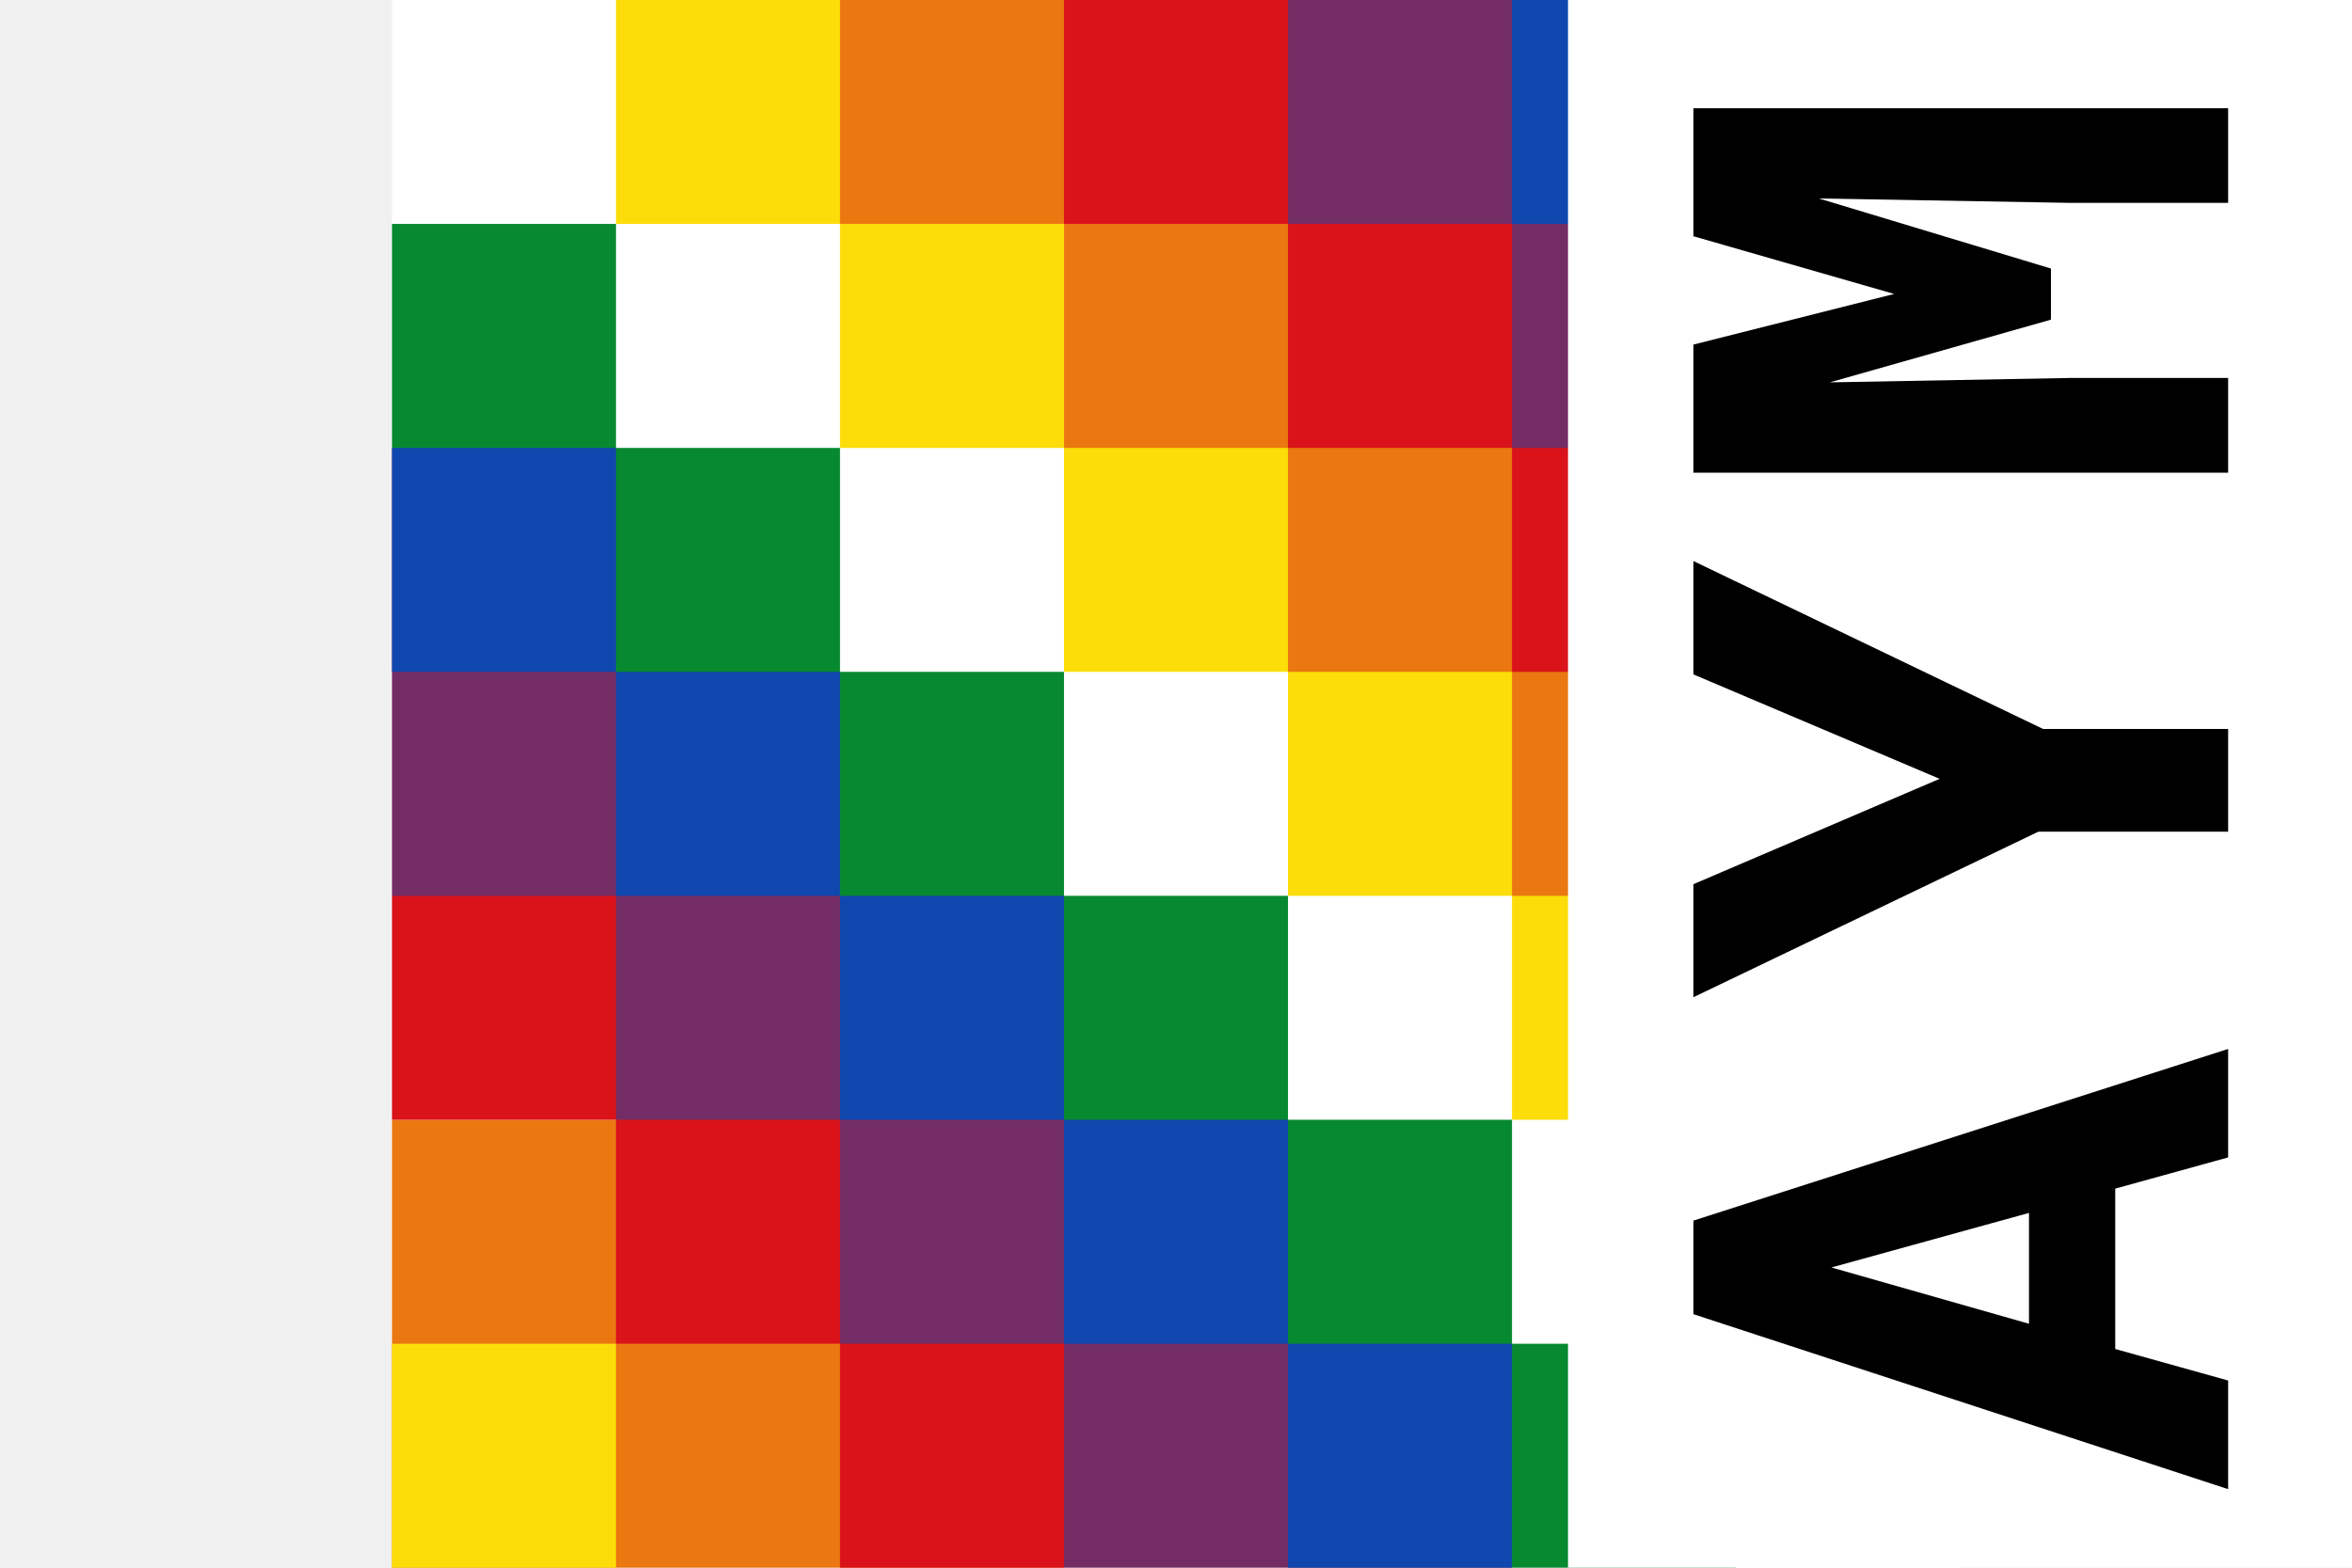
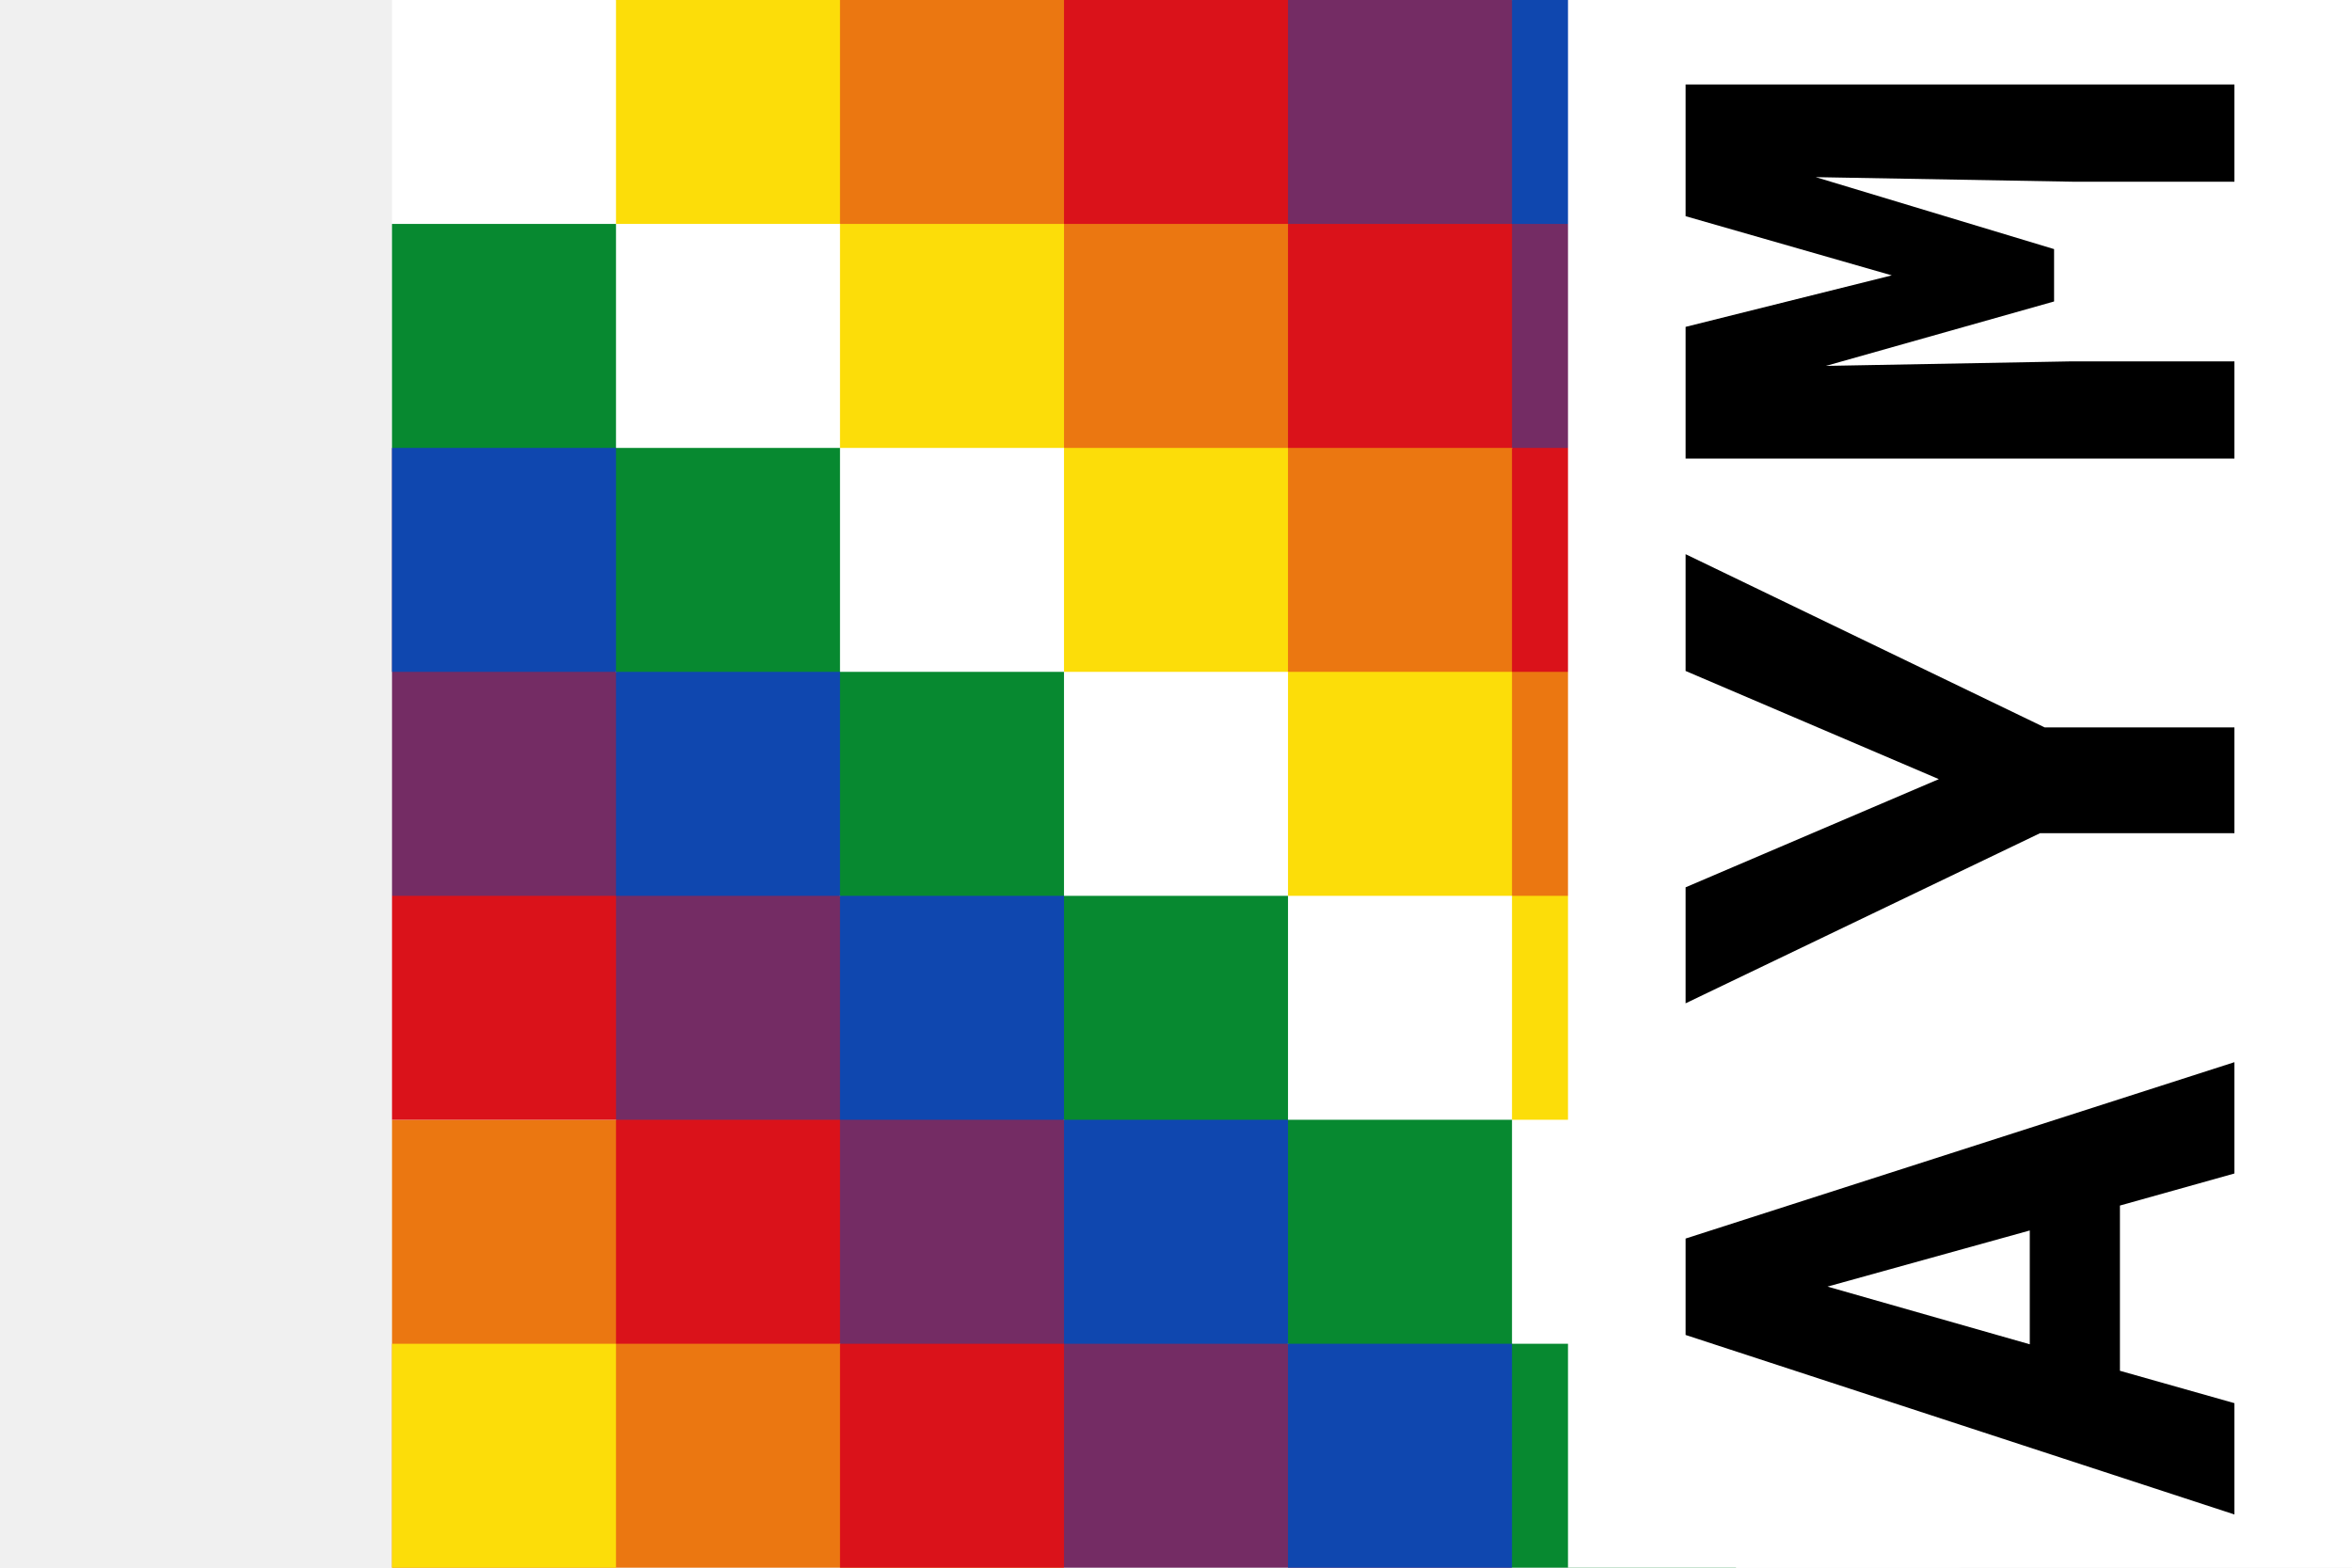
<svg xmlns="http://www.w3.org/2000/svg" width="30" height="20">
  <symbol id="Wiphala" width="20" height="20" viewBox="0 0 7 7">
    <path d="M0 0h7v7H0" fill="#fff" />
    <path d="M0 2v2l3 3h2m0-7H3l4 4V2" fill="#742c64" />
    <path d="M1 0h2l4 4v2M1 5H0v2h3" fill="#eb7711" />
    <path d="M1 0h1v2h2v2h2v2h1V5H5V3H3V1H1M0 6h1v1H0" fill="#fcdd09" />
    <path d="M0 1v1l5 5h1V6H5V5H4V4H3V3H2V2H1V1m4-1h2v2" fill="#078930" />
    <path d="M0 2h1v2h2v2h2v1H4V5H2V3H0m5-3h1v2h1V1H5" fill="#0f47af" />
    <path d="M3 0h1v2h2v2h1V3H5V1H3M0 4h1v2h2v1H2V5H0" fill="#da121a" />
  </symbol>
  <use href="#Wiphala" />
  <path d="M20 0h10v20H20z" fill="#fff" />
-   <path transform="matrix(0 -.2.2 0 0 0)" d="m-75.82 134.9 1.99 7.2h6.92l-10.95-34.1h-5.97l-11.16 34.1h6.93l2.01-7.2zm-8.62-5.5 3.59-12.6 3.48 12.6zm34.76-5.7-6.72-15.7h-7.21l10.56 22v12.1h6.55v-11.8l10.71-22.3h-7.23zm27.7-15.7h-8.17v34.1h6.04v-10.1l-.28-15.3 4 14.1h3.26l4.47-14.8-.28 16v10.1h6.035v-34.1h-8.165l-3.68 12.8z" />
+   <symbol id="A">
+     <path d="m7.62 6.54.409 1.46h1.42l-2.25-7h-1.23l-2.29 7h1.42l.413-1.46zm-1.77-1.15.736-2.58.716 2.58z" />
+   </symbol>
+   <symbol id="Y">
+     <path d="m6.56 4.23-1.38-3.23h-1.48l2.17 4.52v2.48h1.35v-2.42l2.21-4.58h-1.49z" />
+   </symbol>
+   <symbol id="M">
+     <path d="m5.83 1h-1.68v7h1.24v-2.07l-.058-3.14.822 2.91h.668l.918-3.04-.058 3.27v2.07h1.24v-7h-1.68l-.755 2.63z" />
+   </symbol>
+   <g transform="rotate(-90 15.25 -5.25)">
+     <use x="-13" href="#A" />
+     <use x="-6.5" href="#Y" />
+     <use href="#M" />
+   </g>
</svg>
